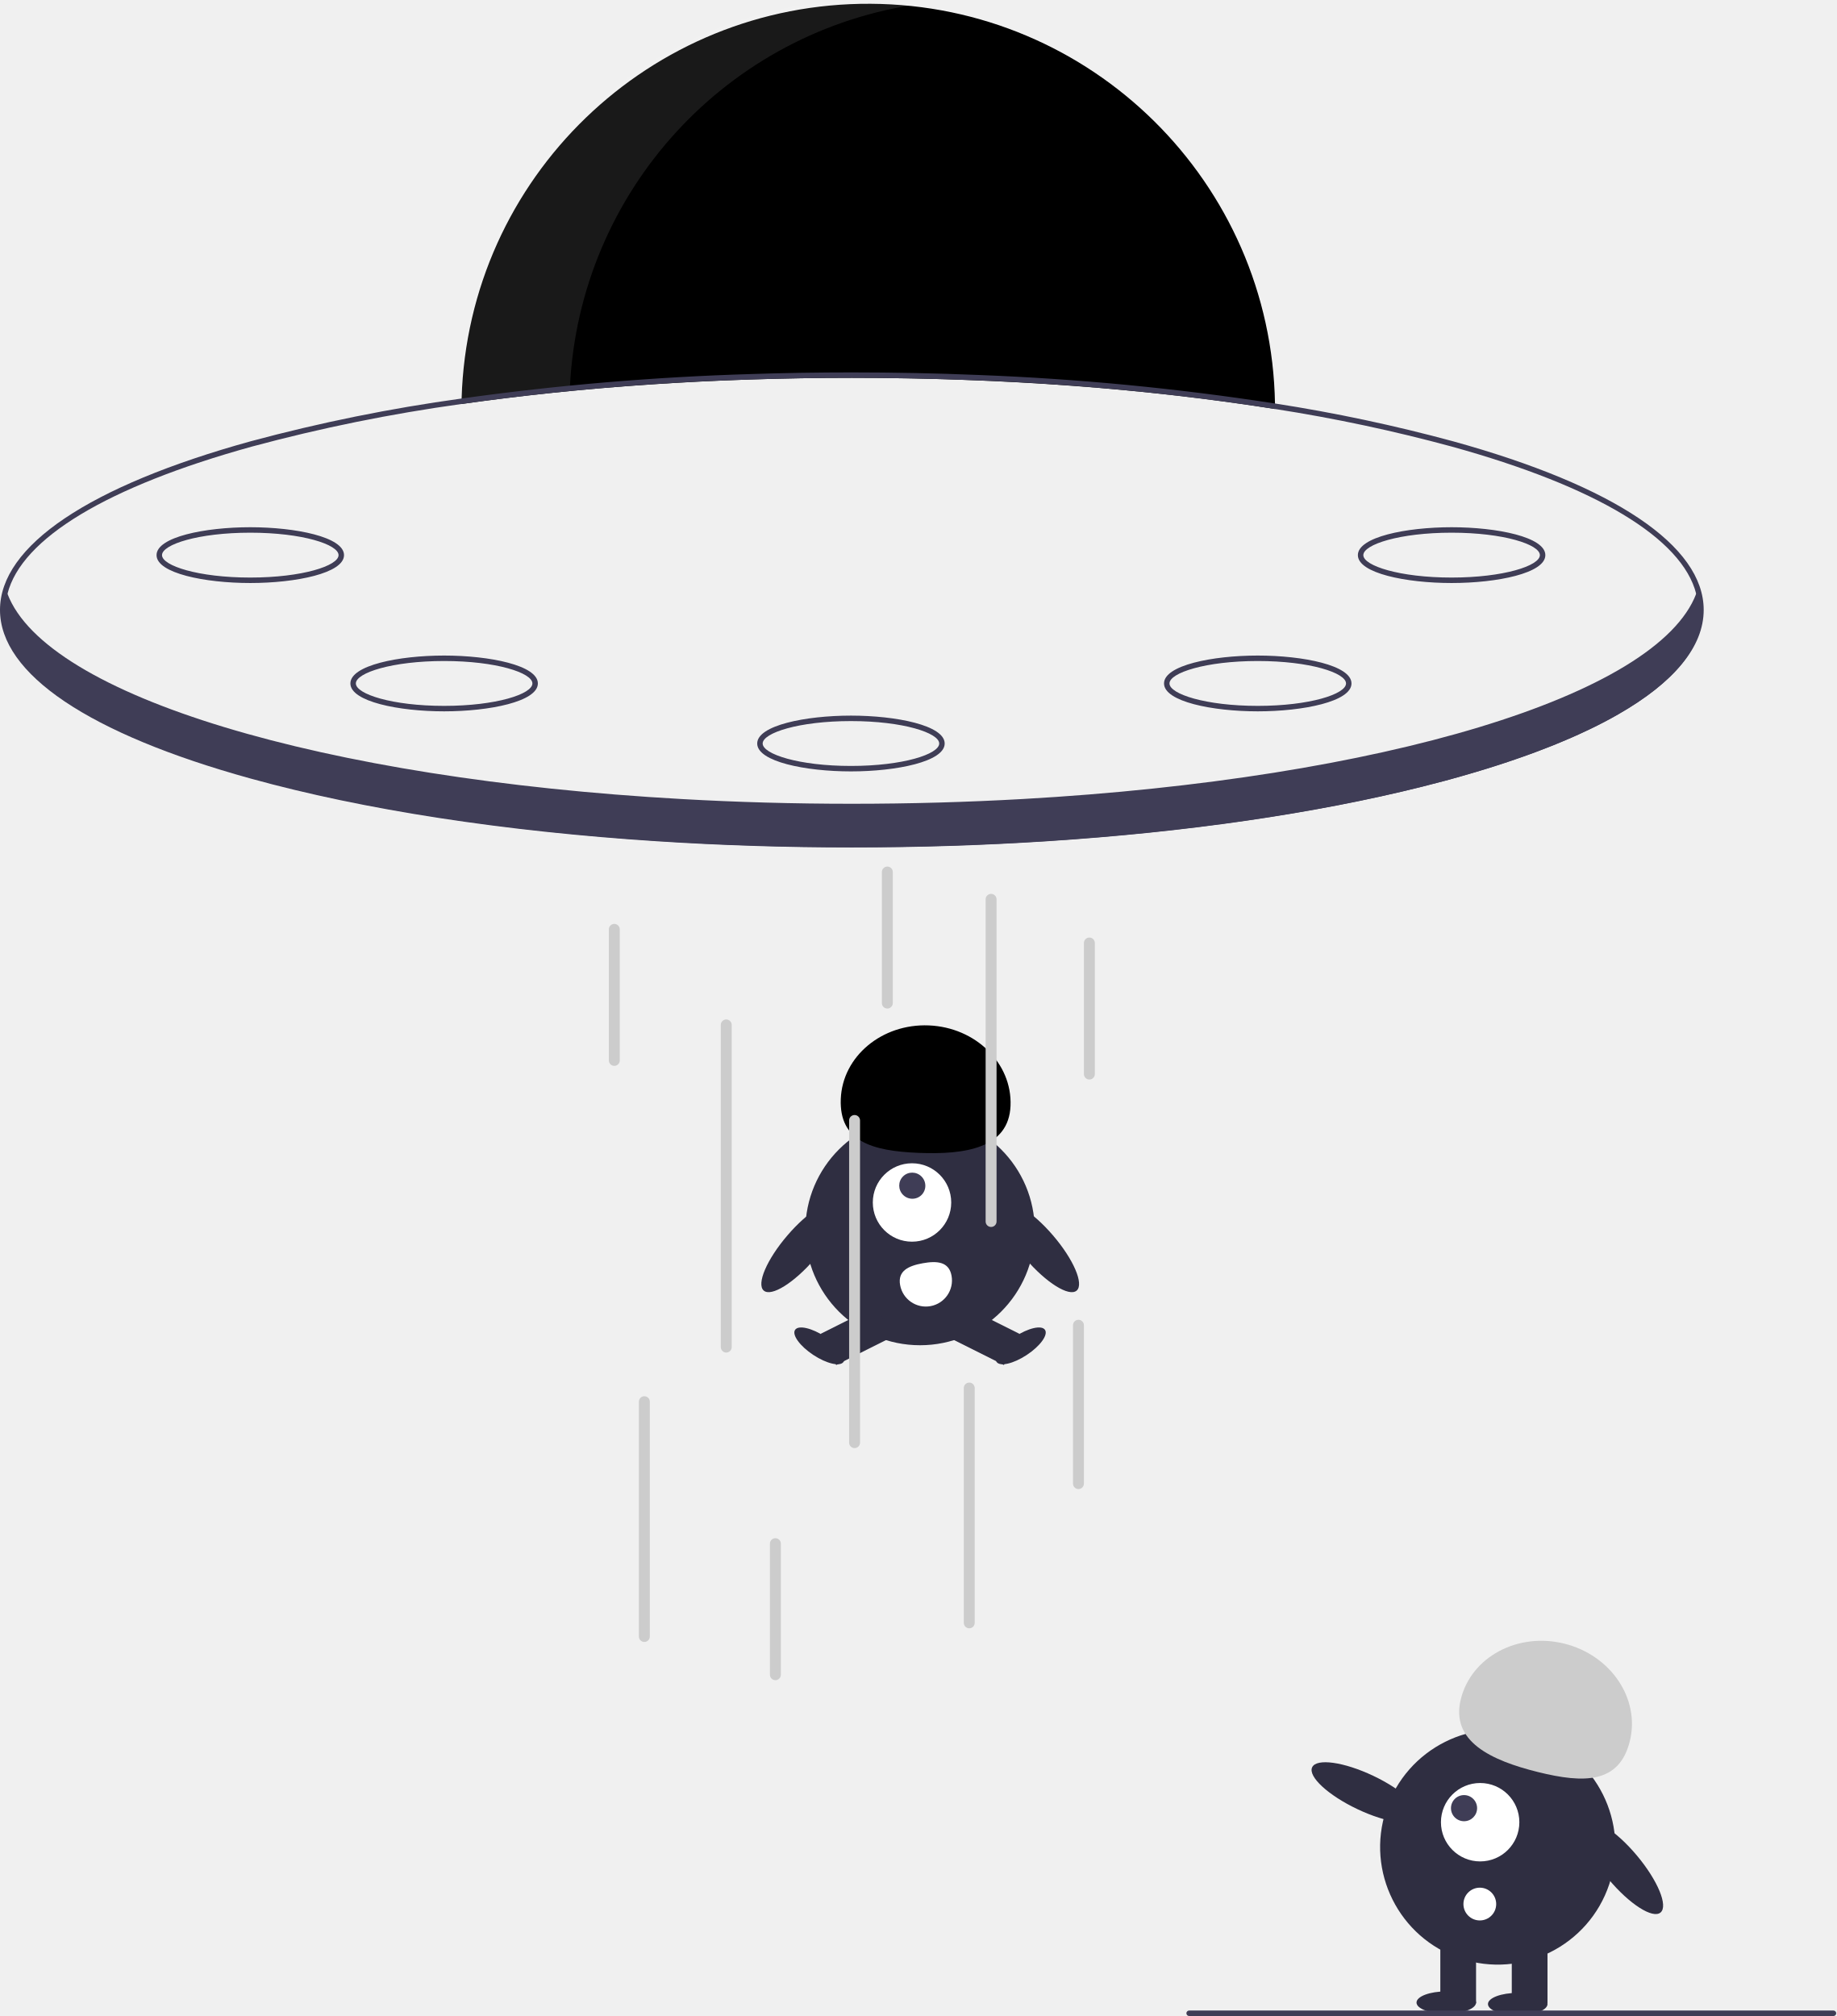
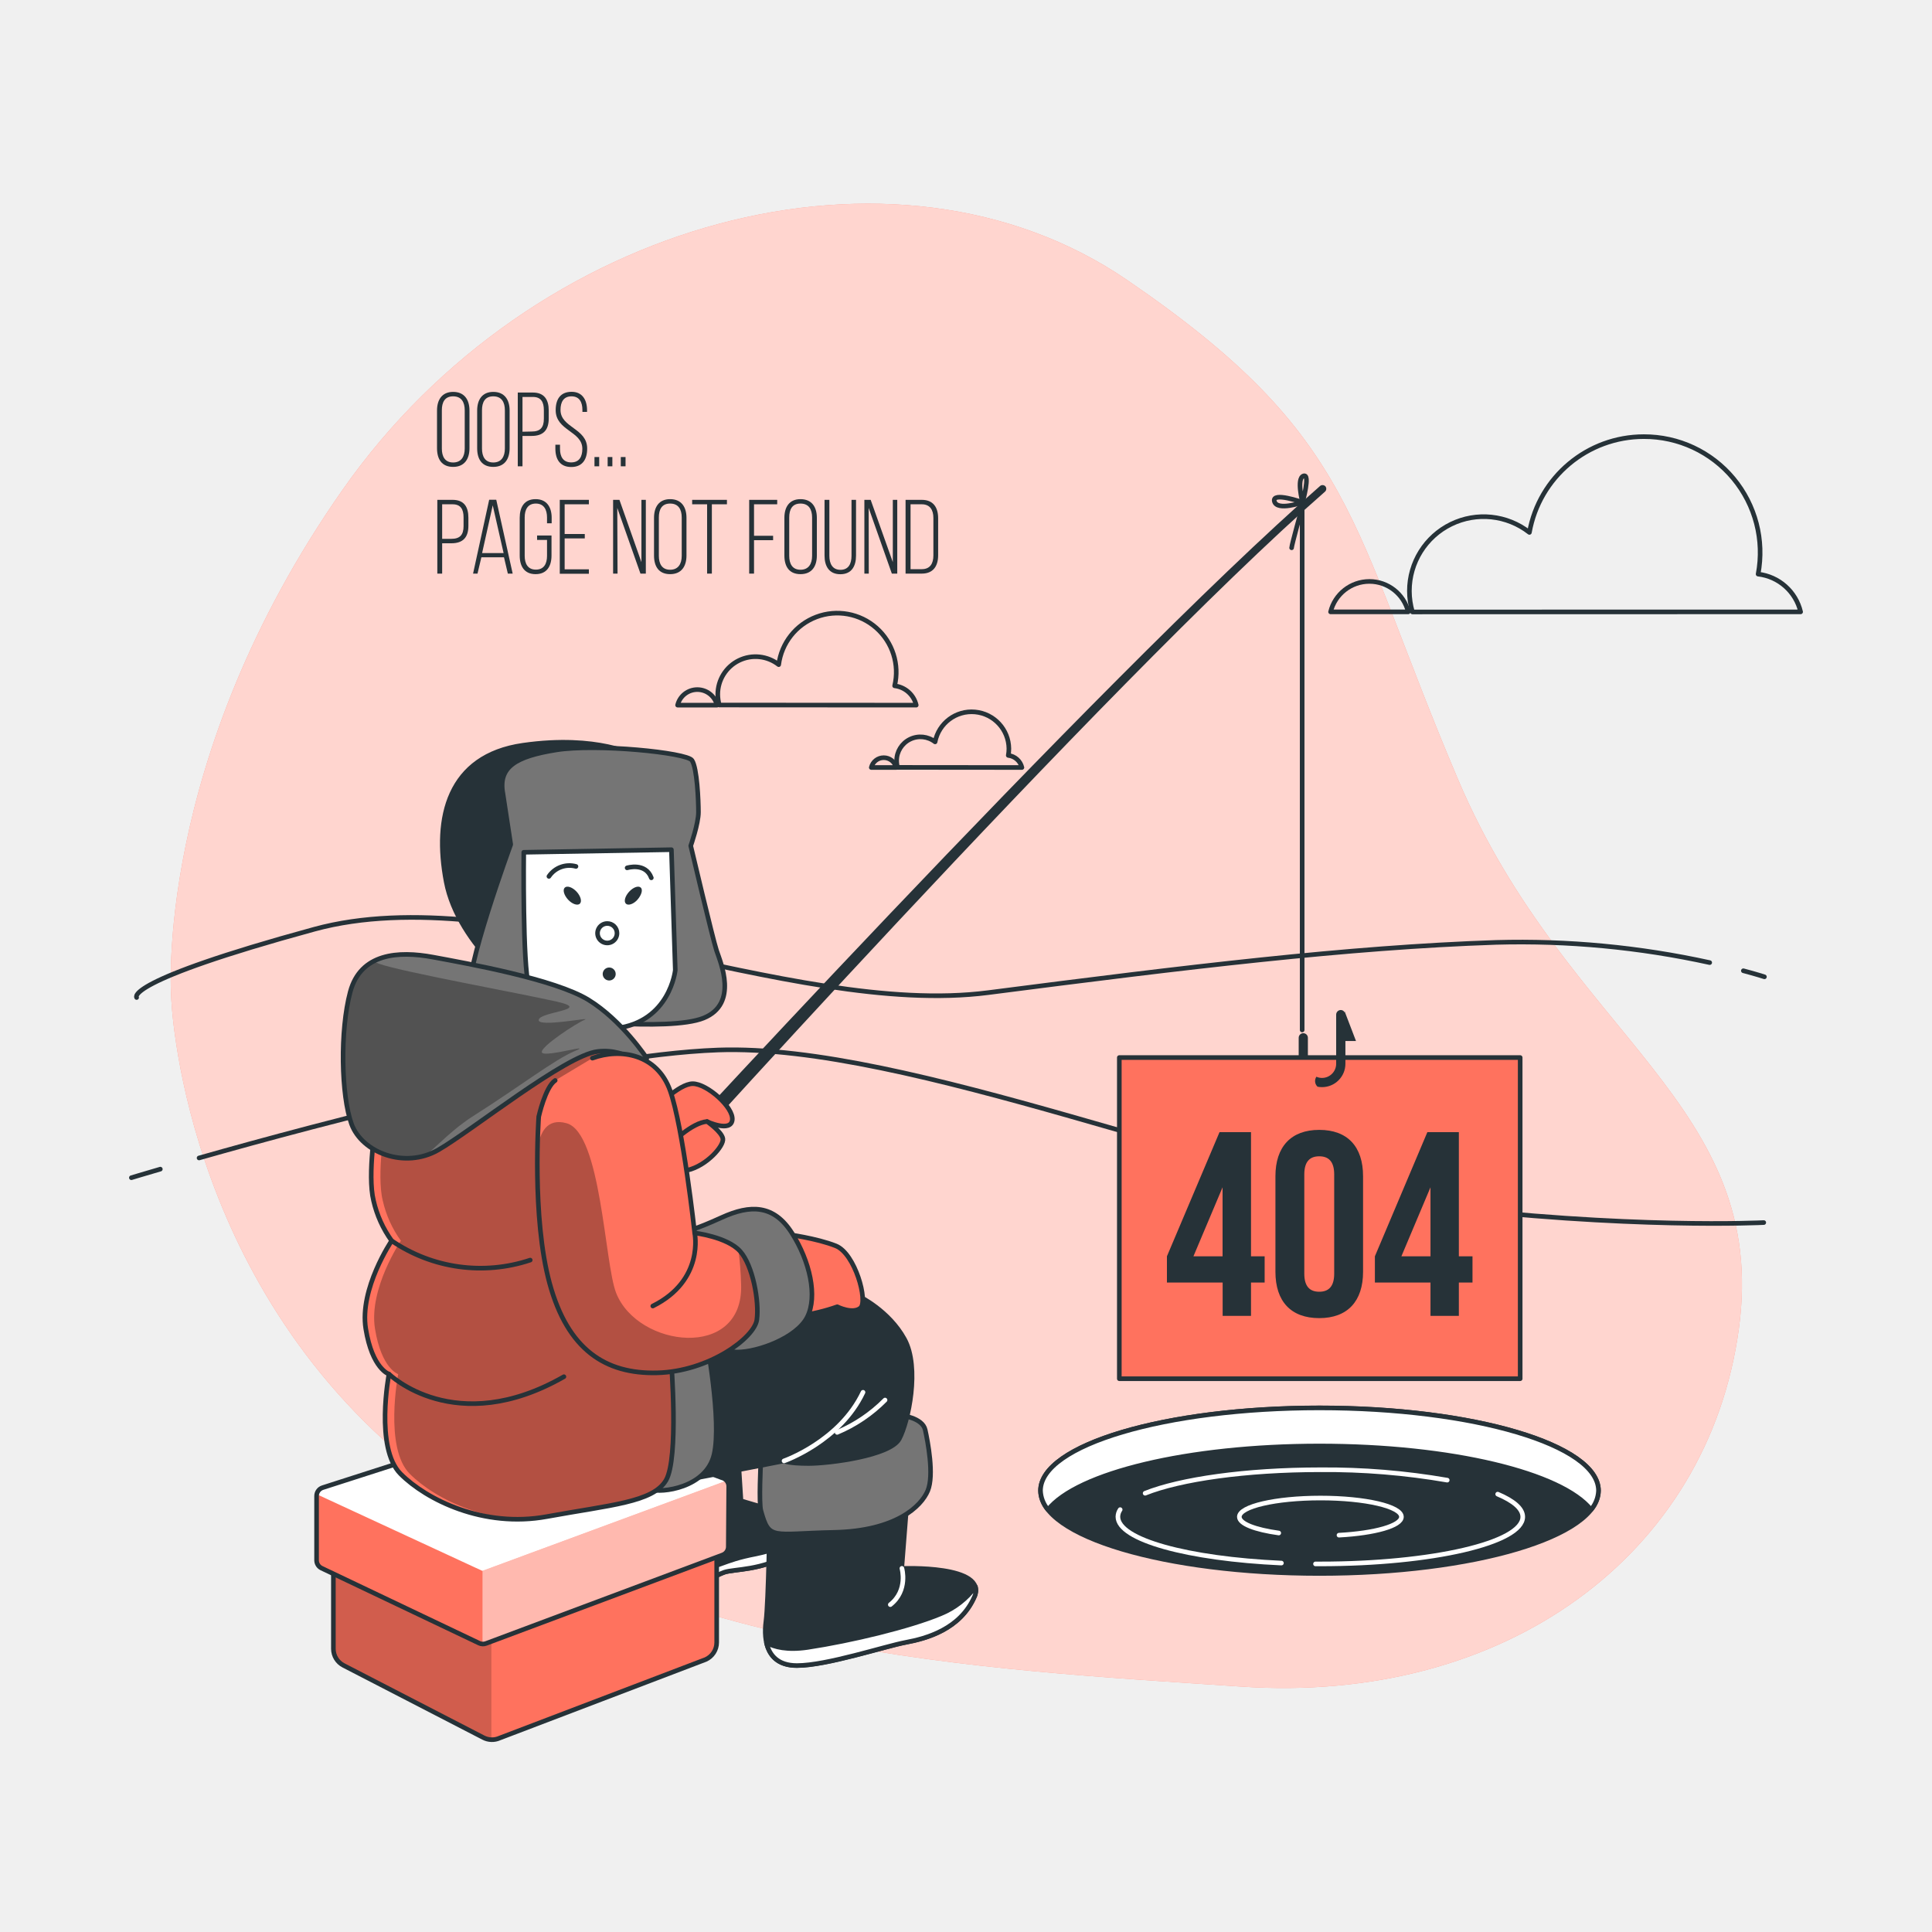
- <svg xmlns="http://www.w3.org/2000/svg" data-name="Layer 1" width="672.532" height="738.394" viewBox="0 0 672.532 738.394">
-   <path d="M730.734,230.607c-46.62-7.44-99.71-11.41-155-11.41-50.6,0-99.35,3.32-142.98,9.58.01-.67.02-1.34.05-2.01a148.999,148.999,0,0,1,297.91,1.82C730.724,229.267,730.734,229.937,730.734,230.607Z" transform="translate(-263.7342 -80.80301)" fill="#000000" />
-   <g opacity="0.1">
-     <path d="M601.285,82.144A149.047,149.047,0,0,0,432.353,225.373c-.03.67-.04,1.34-.05,2.01,12.962-1.86,26.385-3.454,40.165-4.784A149.022,149.022,0,0,1,601.285,82.144Z" transform="translate(-263.7342 -80.80301)" fill="#fff" />
+ <svg xmlns="http://www.w3.org/2000/svg" viewBox="0 0 500 500">
+   <defs>
+     <clipPath id="freepik--clip-path--inject-36">
+       <path d="M86.28,404.22v22.52A4.84,4.84,0,0,0,88.9,431l36.2,18.69a4.81,4.81,0,0,0,4.19.12l53.33-20.33a4.84,4.84,0,0,0,2.86-4.41V397.85l-61,18.43Z" style="fill:#FF725E;stroke:#263238;stroke-linecap:round;stroke-linejoin:round;stroke-width:1.193px" />
+     </clipPath>
+     <clipPath id="freepik--clip-path-2--inject-36">
+       <path d="M142,366.2,83.5,385a2.26,2.26,0,0,0-1.57,2.16v16.68a2.27,2.27,0,0,0,1.29,2L124,425.25a2.27,2.27,0,0,0,1.77.08L187,402.42a2.27,2.27,0,0,0,1.48-2.12l.11-15.65a2.29,2.29,0,0,0-1.79-2.22l-43.64-16.29A2.36,2.36,0,0,0,142,366.2Z" style="fill:#fff;stroke:#263238;stroke-linecap:round;stroke-linejoin:round;stroke-width:1.193px" />
+     </clipPath>
+     <clipPath id="freepik--clip-path-3--inject-36">
+       <path d="M97.34,290.27S95,304,96.67,310.72a28.62,28.62,0,0,0,4.69,10.39s-8.38,12.4-6.7,22.78,6,11.73,6,11.73-3.68,19.11,3,25.81,21.45,14.07,37.87,11.06,27.48-3.69,30.83-9.39,1.34-30.83,1.34-30.83-.67-27.81-1.34-44.91-3-30.83-11.06-37.53-43.57,3.69-54.29,10.72S97.34,290.27,97.34,290.27Z" style="fill:#FF725E;stroke:#263238;stroke-linecap:round;stroke-linejoin:round;stroke-width:1.193px" />
+     </clipPath>
+     <clipPath id="freepik--clip-path-4--inject-36">
+       <path d="M167.38,273.85s-6.36-9.72-15.08-15.08-31.16-9.38-40.21-11.06-18.77-1-21.45,9-2.35,26.81.33,34.18,13.74,11.73,22.46,6.71,32.84-24.47,41.22-25.47S166.71,277.54,167.38,273.85Z" style="fill:#757575;stroke:#263238;stroke-linecap:round;stroke-linejoin:round;stroke-width:1.193px" />
+     </clipPath>
+     <clipPath id="freepik--clip-path-5--inject-36">
+       <path d="M153.31,273.85c7.37-2.68,16.76-1,20.11,8.38s6.36,36.86,6.36,36.86,8.38,1,11.73,4.7,5,13.07,4.36,17.76-12.4,13.4-25.8,13.74-23.13-6-27.82-23.13S139.42,289,139.42,289s1.7-7.67,4.26-9.38" style="fill:#FF725E;stroke:#263238;stroke-linecap:round;stroke-linejoin:round;stroke-width:1.193px" />
+     </clipPath>
+   </defs>
+   <g id="freepik--background-simple--inject-36">
+     <path d="M44.31,258.15s2.35,73,63.27,121.6,145.32,52.12,213.65,56.74S442,402.43,450,344s-44.3-75.63-72.63-142.2-25.81-88.44-85.75-129.38S137.86,56.57,88.7,126.71,44.31,258.15,44.31,258.15Z" style="fill:#FF725E" />
+     <path d="M44.31,258.15s2.35,73,63.27,121.6,145.32,52.12,213.65,56.74S442,402.43,450,344s-44.3-75.63-72.63-142.2-25.81-88.44-85.75-129.38S137.86,56.57,88.7,126.71,44.31,258.15,44.31,258.15Z" style="fill:#fff;opacity:0.7" />
  </g>
-   <path d="M795.914,242.427a600.121,600.121,0,0,0-65.2-13.84,943.364,943.364,0,0,0-108.74-10.45c-15.17-.62-30.62-.94-46.24-.94-12.38,0-24.66.2-36.77.6a973.29,973.29,0,0,0-106.16,8.97,624.292,624.292,0,0,0-77.25,15.66c-59.21,16.37-91.82,38.31-91.82,61.77s32.61,45.4,91.82,61.77c41.64,11.52,92.98,19.37,148.92,22.97,23.09,1.5,46.96,2.26,71.26,2.26,24.38,0,48.33-.77,71.49-2.27,50.91-3.29,98.01-10.1,137.43-20,.21-.06.41-.11.62-.16,2.66-.66,5.28-1.35,7.87-2.04.93-.26,1.85-.51,2.77-.76a.978.978,0,0,1,.16-.05c.88-.24,1.75-.49,2.62-.73,1.74-.5,3.46-.99,5.15-1.5.08-.02.15-.04.22-.06,1.47-.44,2.91-.88,4.34-1.32,1.17-.37,2.33-.73,3.48-1.1q1.261-.405,2.49-.81c.6-.2,1.19-.39,1.77-.59.79-.26,1.58-.53,2.36-.8.33-.11.66-.22.98-.34.75-.25,1.48-.51,2.21-.77.79-.28,1.58-.57,2.36-.85.65-.23,1.3-.47,1.94-.71.54-.21,1.07-.41,1.61-.61,1.47-.55,2.91-1.12,4.33-1.68.71-.29,1.42-.57,2.12-.86.69-.28,1.39-.57,2.07-.86q1.679-.705,3.3-1.41c.52-.24,1.05-.47,1.56-.69.39-.18.77-.35,1.16-.53.28-.12.56-.25.83-.38,1.01-.46,2.01-.93,2.99-1.4q5.64-2.7,10.53-5.52c20.45-11.71,31.24-24.7,31.24-38.2C887.734,280.737,855.124,258.797,795.914,242.427Zm-.54,121.62c-41.69,11.53-93.17,19.38-149.26,22.95-22.81,1.45-46.39,2.2-70.38,2.2-23.91,0-47.41-.74-70.15-2.19-56.18-3.56-107.74-11.41-149.49-22.96-58.27-16.12-90.36-37.37-90.36-59.85a24.118,24.118,0,0,1,.74-5.89c5.1-20.28,36.47-39.26,89.62-53.96a623.806,623.806,0,0,1,76.66-15.57,976.027,976.027,0,0,1,106.8-9q17.881-.585,36.18-.58c15.41,0,30.65.31,45.63.91a941.367,941.367,0,0,1,109.37,10.5A598.858,598.858,0,0,1,795.374,244.347c53.14,14.7,84.5,33.67,89.61,53.94a23.822,23.822,0,0,1,.75,5.91C885.734,326.677,853.644,347.927,795.374,364.047Z" transform="translate(-263.7342 -80.80301)" fill="#3f3d56" />
-   <path d="M887.164,305.107c0,13.36-11.01,26-30.67,37.29-3.27,1.88-6.79,3.72-10.53,5.52-.98.47-1.98.94-2.99,1.4-.27.13-.55.26-.83.38-.39.18-.77.35-1.16.53-.51.22-1.04.45-1.56.69q-1.62.705-3.3,1.41c-.68.29-1.38.58-2.07.86-.7.29-1.41.57-2.12.86-1.42.56-2.86,1.13-4.33,1.68-.54.2-1.07.4-1.61.61-.64.24-1.29.48-1.94.71-.78.28-1.57.57-2.36.85-.73.26-1.46.52-2.21.77-.32.12-.65.23-.98.34-.78.27-1.57.54-2.36.8-.58.2-1.17.39-1.77.59q-1.23.405-2.49.81c-1.15.37-2.31.73-3.48,1.1-1.43.44-2.87.88-4.34,1.32-.07.02-.14.04-.22.06-1.69.51-3.41,1-5.15,1.5-.87.24-1.74.49-2.62.73a.978.978,0,0,0-.16.05c-.92.25-1.84.5-2.77.76-2.58.68-5.21,1.37-7.87,2.04-.21.05-.41.1-.62.16-38.35,9.58-85.4,16.56-137.47,19.93-22.81,1.47-46.59,2.25-71.02,2.25-24.65,0-48.63-.79-71.62-2.29-137.24-8.95-239.38-43.03-239.38-83.71a25.072,25.072,0,0,1,1.12-7.3c.06.17.12.33.19.5,14.27,37.48,115.54,67.77,246.94,75.16,20.13,1.14,40.98,1.73,62.32,1.73,21.43,0,42.36-.6,62.57-1.74,131.29-7.42,232.46-37.72,246.68-75.17q.36-.9.63-1.8A25.305,25.305,0,0,1,887.164,305.107Z" transform="translate(-263.7342 -80.80301)" fill="#3f3d56" />
-   <path d="M355.404,294.343c-16.643,0-34.331-3.581-34.331-10.217s17.688-10.217,34.331-10.217,34.331,3.581,34.331,10.217S372.046,294.343,355.404,294.343Zm0-18.434c-19.053,0-32.331,4.331-32.331,8.217s13.278,8.217,32.331,8.217,32.331-4.331,32.331-8.217S374.457,275.909,355.404,275.909Z" transform="translate(-263.7342 -80.80301)" fill="#3f3d56" />
-   <path d="M426.403,341.343c-16.643,0-34.331-3.581-34.331-10.217s17.688-10.217,34.331-10.217c16.643,0,34.331,3.581,34.331,10.217S443.046,341.343,426.403,341.343Zm0-18.434c-19.053,0-32.331,4.331-32.331,8.217s13.278,8.217,32.331,8.217,32.331-4.331,32.331-8.217S445.456,322.909,426.403,322.909Z" transform="translate(-263.7342 -80.80301)" fill="#3f3d56" />
-   <path d="M795.403,294.343c-16.643,0-34.331-3.581-34.331-10.217s17.688-10.217,34.331-10.217c16.643,0,34.331,3.581,34.331,10.217S812.046,294.343,795.403,294.343Zm0-18.434c-19.053,0-32.331,4.331-32.331,8.217s13.278,8.217,32.331,8.217,32.331-4.331,32.331-8.217S814.456,275.909,795.403,275.909Z" transform="translate(-263.7342 -80.80301)" fill="#3f3d56" />
-   <path d="M724.403,341.343c-16.643,0-34.331-3.581-34.331-10.217s17.688-10.217,34.331-10.217c16.643,0,34.331,3.581,34.331,10.217S741.046,341.343,724.403,341.343Zm0-18.434c-19.053,0-32.331,4.331-32.331,8.217s13.278,8.217,32.331,8.217,32.331-4.331,32.331-8.217S743.456,322.909,724.403,322.909Z" transform="translate(-263.7342 -80.80301)" fill="#3f3d56" />
-   <path d="M575.403,363.343c-16.643,0-34.331-3.581-34.331-10.217s17.688-10.217,34.331-10.217c16.643,0,34.331,3.581,34.331,10.217S592.046,363.343,575.403,363.343Zm0-18.434c-19.053,0-32.331,4.331-32.331,8.217s13.278,8.217,32.331,8.217,32.331-4.331,32.331-8.217S594.456,344.909,575.403,344.909Z" transform="translate(-263.7342 -80.80301)" fill="#3f3d56" />
-   <circle cx="336.978" cy="450.704" r="42.012" fill="#2f2e41" />
-   <rect x="565.937" y="563.554" width="22.868" height="12.763" transform="translate(-457.8202 238.0583) rotate(-26.60099)" fill="#2f2e41" />
-   <ellipse cx="563.82" cy="573.748" rx="3.989" ry="10.636" transform="translate(-489.2755 647.8291) rotate(-56.60122)" fill="#2f2e41" />
-   <rect x="617.672" y="558.502" width="12.763" height="22.868" transform="translate(-428.7216 791.9256) rotate(-63.39901)" fill="#2f2e41" />
-   <ellipse cx="637.604" cy="573.748" rx="10.636" ry="3.989" transform="translate(-474.2674 364.9233) rotate(-33.39878)" fill="#2f2e41" />
-   <circle cx="334.037" cy="440.428" r="14.359" fill="#fff" />
-   <ellipse cx="597.87" cy="515.084" rx="4.766" ry="4.8" transform="translate(-452.8417 492.8192) rotate(-45)" fill="#3f3d56" />
-   <path d="M633.854,485.802c.632-15.554-12.773-28.728-29.941-29.425s-31.597,11.346-32.229,26.9,11.302,19.087,28.47,19.785S633.222,501.356,633.854,485.802Z" transform="translate(-263.7342 -80.80301)" fill="#000000" />
-   <ellipse cx="644.388" cy="537.568" rx="6.594" ry="21.006" transform="translate(-458.4377 468.6175) rotate(-40.64516)" fill="#2f2e41" />
-   <ellipse cx="557.154" cy="537.568" rx="21.006" ry="6.594" transform="translate(-477.3791 529.3527) rotate(-49.35484)" fill="#2f2e41" />
-   <path d="M612.251,548.064a9.572,9.572,0,0,1-18.835,3.429l-.003-.018c-.942-5.202,3.08-7.043,8.283-7.985S611.309,542.862,612.251,548.064Z" transform="translate(-263.7342 -80.80301)" fill="#fff" />
-   <path d="M529.734,576.197a2,2,0,0,1-2-2v-118a2,2,0,0,1,4,0v118A2,2,0,0,1,529.734,576.197Z" transform="translate(-263.7342 -80.80301)" fill="#ccc" />
-   <path d="M499.734,682.197a2,2,0,0,1-2-2v-86a2,2,0,1,1,4,0v86A2,2,0,0,1,499.734,682.197Z" transform="translate(-263.7342 -80.80301)" fill="#ccc" />
-   <path d="M576.734,611.197a2,2,0,0,1-2-2v-118a2,2,0,1,1,4,0v118A2,2,0,0,1,576.734,611.197Z" transform="translate(-263.7342 -80.80301)" fill="#ccc" />
-   <path d="M547.734,696.197a2,2,0,0,1-2-2v-48a2,2,0,1,1,4,0v48A2,2,0,0,1,547.734,696.197Z" transform="translate(-263.7342 -80.80301)" fill="#ccc" />
-   <path d="M588.734,450.197a2,2,0,0,1-2-2v-48a2,2,0,0,1,4,0v48A2,2,0,0,1,588.734,450.197Z" transform="translate(-263.7342 -80.80301)" fill="#ccc" />
-   <path d="M488.734,471.197a2,2,0,0,1-2-2v-48a2,2,0,0,1,4,0v48A2,2,0,0,1,488.734,471.197Z" transform="translate(-263.7342 -80.80301)" fill="#ccc" />
-   <path d="M662.734,476.197a2,2,0,0,1-2-2v-48a2,2,0,1,1,4,0v48A2,2,0,0,1,662.734,476.197Z" transform="translate(-263.7342 -80.80301)" fill="#ccc" />
-   <path d="M658.734,626.197a2,2,0,0,1-2-2v-58a2,2,0,1,1,4,0v58A2,2,0,0,1,658.734,626.197Z" transform="translate(-263.7342 -80.80301)" fill="#ccc" />
-   <path d="M618.734,677.197a2,2,0,0,1-2-2v-86a2,2,0,1,1,4,0v86A2,2,0,0,1,618.734,677.197Z" transform="translate(-263.7342 -80.80301)" fill="#ccc" />
-   <path d="M626.734,530.197a2,2,0,0,1-2-2v-118a2,2,0,1,1,4,0v118A2,2,0,0,1,626.734,530.197Z" transform="translate(-263.7342 -80.80301)" fill="#ccc" />
-   <ellipse cx="858.104" cy="764.783" rx="6.76" ry="21.534" transform="translate(-554.5318 648.4649) rotate(-39.93837)" fill="#2f2e41" />
-   <circle cx="812.297" cy="757.305" r="43.067" transform="translate(-426.7515 1207.633) rotate(-71.56505)" fill="#2f2e41" />
-   <rect x="553.707" y="710.302" width="13.084" height="23.442" fill="#2f2e41" />
-   <rect x="527.54" y="710.302" width="13.084" height="23.442" fill="#2f2e41" />
-   <ellipse cx="555.888" cy="734.016" rx="10.903" ry="4.089" fill="#2f2e41" />
-   <ellipse cx="529.72" cy="733.471" rx="10.903" ry="4.089" fill="#2f2e41" />
-   <path d="M798.774,703.169c3.846-15.487,20.821-24.601,37.915-20.356s27.834,20.24,23.989,35.727-16.604,15.537-33.698,11.292S794.928,718.656,798.774,703.169Z" transform="translate(-263.7342 -80.80301)" fill="#ccc" />
-   <ellipse cx="763.788" cy="737.322" rx="6.76" ry="21.534" transform="translate(-493.4425 1030.659) rotate(-64.62574)" fill="#2f2e41" />
-   <circle cx="542.124" cy="667.415" r="14.359" fill="#fff" />
-   <circle cx="536.222" cy="662.268" r="4.786" fill="#3f3d56" />
-   <circle cx="542" cy="697.394" r="6" fill="#fff" />
-   <path d="M935.266,819.197h-236a1,1,0,0,1,0-2h236a1,1,0,0,1,0,2Z" transform="translate(-263.7342 -80.80301)" fill="#3f3d56" />
+   <g id="freepik--Hole--inject-36">
+     <ellipse cx="341.49" cy="385.79" rx="72.2" ry="21.42" style="fill:#263238;stroke:#263238;stroke-linecap:round;stroke-linejoin:round;stroke-width:1.193px" />
+     <path d="M341.49,374.22c34.15,0,62.75,7,70.26,16.49a8,8,0,0,0,1.94-4.92c0-11.84-32.33-21.43-72.2-21.43s-72.21,9.59-72.21,21.43a8,8,0,0,0,1.94,4.92C278.73,381.26,307.33,374.22,341.49,374.22Z" style="fill:#fff;stroke:#263238;stroke-linecap:round;stroke-linejoin:round;stroke-width:1.193px" />
+     <path d="M331.63,404.52c-24.12-1.09-42.32-6-42.32-12a3.33,3.33,0,0,1,.59-1.83" style="fill:none;stroke:#fff;stroke-linecap:round;stroke-linejoin:round;stroke-width:1.193px" />
+     <path d="M387.6,386.68c4.13,1.75,6.49,3.75,6.49,5.88,0,6.73-23.46,12.18-52.39,12.18h-1.25" style="fill:none;stroke:#fff;stroke-linecap:round;stroke-linejoin:round;stroke-width:1.193px" />
+     <path d="M296.36,386.45c9.07-3.63,26-6.08,45.34-6.08a184.43,184.43,0,0,1,32.84,2.69" style="fill:none;stroke:#fff;stroke-linecap:round;stroke-linejoin:round;stroke-width:1.193px" />
+     <path d="M330.94,396.74c-6.11-.85-10.2-2.4-10.2-4.18,0-2.69,9.39-4.87,21-4.87s20.95,2.18,20.95,4.87c0,2.31-6.9,4.24-16.16,4.74" style="fill:none;stroke:#fff;stroke-linecap:round;stroke-linejoin:round;stroke-width:1.193px" />
+   </g>
+   <g id="freepik--Landscape--inject-36">
+     <path d="M51.52,299.68c31.49-8.95,97.75-26.61,134.32-27.94C235,270,318,305.68,369.82,311.93s86.64,4.47,86.64,4.47" style="fill:none;stroke:#263238;stroke-linecap:round;stroke-linejoin:round;stroke-width:1.193px" />
+     <path d="M34,304.79s2.72-.83,7.49-2.22" style="fill:none;stroke:#263238;stroke-linecap:round;stroke-linejoin:round;stroke-width:1.193px" />
+     <path d="M442.47,249.12a228.34,228.34,0,0,0-55.3-5.23c-38.42,1.29-80,6.37-131.41,13s-124.62-30-174.4-16.41-46,17.68-46,17.68" style="fill:none;stroke:#263238;stroke-linecap:round;stroke-linejoin:round;stroke-width:1.193px" />
+     <path d="M456.63,252.8s-1.94-.64-5.45-1.57" style="fill:none;stroke:#263238;stroke-linecap:round;stroke-linejoin:round;stroke-width:1.193px" />
+   </g>
+   <g id="freepik--Clouds--inject-36">
+     <path d="M364.45,158.35a10.35,10.35,0,0,0-20.1,0Z" style="fill:none;stroke:#263238;stroke-linecap:round;stroke-linejoin:round;stroke-width:1.193px" />
+     <path d="M466,158.35a12.81,12.81,0,0,0-11-9.77A30,30,0,0,0,425.42,113a30.08,30.08,0,0,0-29.61,24.79,19.22,19.22,0,0,0-31.06,15.16,19.41,19.41,0,0,0,.79,5.42Z" style="fill:none;stroke:#263238;stroke-linecap:round;stroke-linejoin:round;stroke-width:1.193px" />
+     <path d="M185.57,182.49a5.25,5.25,0,0,0-10.21,0Z" style="fill:none;stroke:#263238;stroke-linecap:round;stroke-linejoin:round;stroke-width:1.193px" />
+     <path d="M237.12,182.49a6.52,6.52,0,0,0-5.59-5,15.27,15.27,0,1,0-30-5.48,9.76,9.76,0,0,0-15.77,7.69,10.06,10.06,0,0,0,.4,2.76Z" style="fill:none;stroke:#263238;stroke-linecap:round;stroke-linejoin:round;stroke-width:1.193px" />
+     <path d="M231.93,198.63a3.31,3.31,0,0,0-6.44,0Z" style="fill:none;stroke:#263238;stroke-linecap:round;stroke-linejoin:round;stroke-width:1.193px" />
+     <path d="M264.47,198.63a4.1,4.1,0,0,0-3.53-3.13,9.48,9.48,0,0,0,.16-1.77A9.64,9.64,0,0,0,242,192a6.16,6.16,0,0,0-9.95,4.86,6.25,6.25,0,0,0,.25,1.74Z" style="fill:none;stroke:#263238;stroke-linecap:round;stroke-linejoin:round;stroke-width:1.193px" />
+   </g>
+   <g id="freepik--Character--inject-36">
+     <path d="M162.65,313.83a1.89,1.89,0,0,1-1-.27,2,2,0,0,1-.7-2.67c.49-.86,124.13-135.69,180.7-185.13a1,1,0,0,1,1.36.1,1,1,0,0,1-.1,1.38C286.62,176.47,164.81,312,164.32,312.85A1.92,1.92,0,0,1,162.65,313.83Z" style="fill:#263238" />
+     <path d="M169.48,287s6.13-6.54,9.81-6.54,10.63,6.13,10.22,9.4-6.54.41-6.54.41-5.73,7.77-11.45,6.54S169.48,287,169.48,287Z" style="fill:#FF725E;stroke:#263238;stroke-linecap:round;stroke-linejoin:round;stroke-width:1.193px" />
+     <path d="M183,290.25s3.75,2.6,4.08,4.43-4.16,7-9.15,8.16-7.66-1.67-6.16-4.33S179.22,290.49,183,290.25Z" style="fill:#FF725E;stroke:#263238;stroke-linecap:round;stroke-linejoin:round;stroke-width:1.193px" />
+     <path d="M337,266.56V131.27s-2.73,9.79-2.73,10.5" style="fill:none;stroke:#263238;stroke-linecap:round;stroke-linejoin:round;stroke-width:1.193px" />
+     <rect x="289.68" y="273.69" width="103.74" height="83.12" style="fill:#FF725E;stroke:#263238;stroke-linecap:round;stroke-linejoin:round;stroke-width:1.193px" />
+     <path d="M338.48,273.34v-4.76a1.19,1.19,0,0,0-2.38,0v4.76Z" style="fill:#263238" />
+     <path d="M348,261.76l0,.24a1.15,1.15,0,0,0-1-.61,1.2,1.2,0,0,0-1.2,1.2V275.3a3.67,3.67,0,0,1-3.66,3.67,3.57,3.57,0,0,1-1.46-.31,2,2,0,0,0,.3,2.58,6.34,6.34,0,0,0,1.16.11,6.05,6.05,0,0,0,6.05-6.05v-5.89h2.74Z" style="fill:#263238" />
+     <path d="M337.1,130s2.12-7.53.24-6.83S337.1,130,337.1,130Z" style="fill:none;stroke:#263238;stroke-linecap:round;stroke-linejoin:round;stroke-width:1.193px" />
+     <path d="M337.1,130s-8-2.83-7.29-.24S337.1,130,337.1,130Z" style="fill:none;stroke:#263238;stroke-linecap:round;stroke-linejoin:round;stroke-width:1.193px" />
+     <path d="M164.59,195.63s-9.87-5.53-29.23-2.76-23.05,18.73-19.89,35.32,21.47,30.64,24.24,29.46-.79-38.32,5.53-45.43,26.86-5.92,28-11.45S164.59,195.63,164.59,195.63Z" style="fill:#263238;stroke:#263238;stroke-linecap:round;stroke-linejoin:round;stroke-width:1.193px" />
+     <path d="M130.18,205.48l2,13.07s-12.4,33.85-10.39,38.55,20.77,6.36,20.77,6.36,30.5,3.69,39.55,0,4.36-14.41,3.35-17.42-6.7-27.15-6.7-27.15,2-5.7,2-8.71-.34-11.4-1.68-13.41-24.8-4.36-35.19-2.68S128.84,198.45,130.18,205.48Z" style="fill:#757575;stroke:#263238;stroke-linecap:round;stroke-linejoin:round;stroke-width:1.193px" />
+     <path d="M135.55,220.57s-.34,29.15,1.34,34.85,8.38,12.4,22.45,10.72,15.42-15.08,15.42-15.08l-1-31.16Z" style="fill:#fff;stroke:#263238;stroke-linecap:round;stroke-linejoin:round;stroke-width:1.193px" />
+     <path d="M159.68,241.51a2.52,2.52,0,1,1-2.52-2.51A2.51,2.51,0,0,1,159.68,241.51Z" style="fill:none;stroke:#263238;stroke-miterlimit:10;stroke-width:1.193px" />
+     <path d="M159.34,252.07a1.68,1.68,0,1,1-1.67-1.68A1.67,1.67,0,0,1,159.34,252.07Z" style="fill:#263238" />
+     <path d="M149.22,230.76c1.07,1.16,1.44,2.55.84,3.12s-2,.09-3.05-1.06-1.45-2.54-.84-3.11S148.15,229.61,149.22,230.76Z" style="fill:#263238" />
+     <path d="M162.83,230.76c-1.07,1.16-1.45,2.55-.84,3.12s2,.09,3-1.06,1.45-2.54.84-3.11S163.9,229.61,162.83,230.76Z" style="fill:#263238" />
+     <path d="M142.06,226.81a6.4,6.4,0,0,1,7-2.58" style="fill:none;stroke:#263238;stroke-linecap:round;stroke-linejoin:round;stroke-width:1.193px" />
+     <path d="M162.3,224.6s4.78-1.47,6.26,2.58" style="fill:none;stroke:#263238;stroke-linecap:round;stroke-linejoin:round;stroke-width:1.193px" />
+     <path d="M178.44,411.62s5.27-3.16,8.19-4.4a8,8,0,0,1,.84-.33c2.58-.86,9.89-.43,16.76-4.73s3.44-9.46-1.72-10.75-10.74-3-10.74-3l-1.29-20.21s-15.48,4.3-20.64,6.45-2.15,32.67-1.72,35.25S168.55,414.2,178.44,411.62Z" style="fill:#263238;stroke:#263238;stroke-linecap:round;stroke-linejoin:round;stroke-width:1.193px" />
+     <path d="M195.64,402.16c-9,1.72-9,3.44-18.92,5.16a38.38,38.38,0,0,1-8.83.72c.1.92.18,1.57.23,1.86.43,2.58.43,4.3,10.32,1.72,0,0,5.27-3.16,8.19-4.4a8,8,0,0,1,.84-.33c2.58-.86,9.89-.43,16.76-4.73,2.21-1.37,3.34-2.84,3.71-4.24A51.56,51.56,0,0,1,195.64,402.16Z" style="fill:#fff;stroke:#263238;stroke-linecap:round;stroke-linejoin:round;stroke-width:1.193px" />
+     <path d="M199.22,391.15s-.33,23.46-1,28.48.33,11.4,8,11.4,22.79-5,28.15-6,14.08-3.36,17.76-11.73-18.76-7.38-18.76-7.38l1.34-17.09S211.62,393.49,199.22,391.15Z" style="fill:#263238;stroke:#263238;stroke-linecap:round;stroke-linejoin:round;stroke-width:1.193px" />
+     <path d="M252.17,413.27a3.74,3.74,0,0,0,.28-2.63,21,21,0,0,1-9,7c-8,3.35-23.13,7-34.52,8.72-5.21.76-8.51-.09-10.58-1.23.74,3.25,2.91,5.92,7.9,5.92,7.71,0,22.79-5,28.15-6S248.49,421.64,252.17,413.27Z" style="fill:#fff;stroke:#263238;stroke-linecap:round;stroke-linejoin:round;stroke-width:1.193px" />
+     <path d="M233.41,405.89s1.67,5.7-3,9.39" style="fill:none;stroke:#fff;stroke-linecap:round;stroke-linejoin:round;stroke-width:1.193px" />
+     <path d="M196.88,378.75s-.52,10.19.05,12.23c2.14,7.74,2.82,5.93,18.91,5.59s22.59-6.76,24.27-10.78,0-12.74-.67-15.76-6-4-8.05-3.68S197.88,375.4,196.88,378.75Z" style="fill:#757575;stroke:#263238;stroke-linecap:round;stroke-linejoin:round;stroke-width:1.193px" />
+     <path d="M86.28,404.22v22.52A4.84,4.84,0,0,0,88.9,431l36.2,18.69a4.81,4.81,0,0,0,4.19.12l53.33-20.33a4.84,4.84,0,0,0,2.86-4.41V397.85l-61,18.43Z" style="fill:#FF725E" />
+     <g style="clip-path:url(#freepik--clip-path--inject-36)">
+       <path d="M127.17,415.47l-2.68.81L86.28,404.22v22.52A4.84,4.84,0,0,0,88.9,431l36.2,18.69a4.76,4.76,0,0,0,2.07.54Z" style="opacity:0.18" />
+     </g>
+     <path d="M86.28,404.22v22.52A4.84,4.84,0,0,0,88.9,431l36.2,18.69a4.81,4.81,0,0,0,4.19.12l53.33-20.33a4.84,4.84,0,0,0,2.86-4.41V397.85l-61,18.43Z" style="fill:none;stroke:#263238;stroke-linecap:round;stroke-linejoin:round;stroke-width:1.193px" />
+     <path d="M142,366.2,83.5,385a2.26,2.26,0,0,0-1.57,2.16v16.68a2.27,2.27,0,0,0,1.29,2L124,425.25a2.27,2.27,0,0,0,1.77.08L187,402.42a2.27,2.27,0,0,0,1.48-2.12l.11-15.65a2.29,2.29,0,0,0-1.79-2.22l-43.64-16.29A2.36,2.36,0,0,0,142,366.2Z" style="fill:#fff" />
+     <g style="clip-path:url(#freepik--clip-path-2--inject-36)">
+       <path d="M123.93,425.24h0a2.27,2.27,0,0,0,1.77.08L187,402.42a2.27,2.27,0,0,0,1.48-2.12l.11-15.65a2.2,2.2,0,0,0-.54-1.45l-63.25,23.36Z" style="fill:#FF725E" />
+       <path d="M123.93,425.24h0a2.27,2.27,0,0,0,1.77.08L187,402.42a2.27,2.27,0,0,0,1.48-2.12l.11-15.65a2.2,2.2,0,0,0-.54-1.45l-63.25,23.36Z" style="fill:#fff;opacity:0.5" />
+       <path d="M81.93,387.11v16.68a2.27,2.27,0,0,0,1.29,2L124,425.25a2.24,2.24,0,0,0,.87.22V406.56L82,386.72A1.67,1.67,0,0,0,81.93,387.11Z" style="fill:#FF725E" />
+     </g>
+     <path d="M142,366.2,83.5,385a2.26,2.26,0,0,0-1.57,2.16v16.68a2.27,2.27,0,0,0,1.29,2L124,425.25a2.27,2.27,0,0,0,1.77.08L187,402.42a2.27,2.27,0,0,0,1.48-2.12l.11-15.65a2.29,2.29,0,0,0-1.79-2.22l-43.64-16.29A2.36,2.36,0,0,0,142,366.2Z" style="fill:none;stroke:#263238;stroke-linecap:round;stroke-linejoin:round;stroke-width:1.193px" />
+     <path d="M222.35,335.52s7.7,3.68,11.73,11.06,1,21.44-1.35,25.8-18.09,6.37-23.45,6.37-6.37-.67-6.37-.67-17.09,3.35-27.82,5.36-8-23.12-4.69-34.52,22.12-17.09,29.83-17.09S222.35,335.52,222.35,335.52Z" style="fill:#263238;stroke:#263238;stroke-linecap:round;stroke-linejoin:round;stroke-width:1.193px" />
+     <path d="M202.91,378.08s14.41-5,20.44-17.76" style="fill:none;stroke:#fff;stroke-linecap:round;stroke-linejoin:round;stroke-width:1.193px" />
+     <path d="M216.65,370.7a38.27,38.27,0,0,0,12.4-8.37" style="fill:none;stroke:#fff;stroke-linecap:round;stroke-linejoin:round;stroke-width:1.193px" />
+     <path d="M182.8,346.58s4,21.11,2,29.82-13.74,10.06-16.42,9.05-1.34-21.78-1.34-32.17S177.44,343.56,182.8,346.58Z" style="fill:#757575;stroke:#263238;stroke-linecap:round;stroke-linejoin:round;stroke-width:1.193px" />
+     <path d="M97.34,290.27S95,304,96.67,310.72a28.62,28.62,0,0,0,4.69,10.39s-8.38,12.4-6.7,22.78,6,11.73,6,11.73-3.68,19.11,3,25.81,21.45,14.07,37.87,11.06,27.48-3.69,30.83-9.39,1.34-30.83,1.34-30.83-.67-27.81-1.34-44.91-3-30.83-11.06-37.53-43.57,3.69-54.29,10.72S97.34,290.27,97.34,290.27Z" style="fill:#FF725E" />
+     <g style="clip-path:url(#freepik--clip-path-3--inject-36)">
+       <path d="M99.73,290.27s-2.35,13.74-.67,20.45a28.43,28.43,0,0,0,4.69,10.39s-8.38,12.4-6.7,22.78,6,11.73,6,11.73-3.69,19.11,3,25.81S127.54,395.5,144,392.49s27.49-3.69,30.84-9.39,1.34-30.83,1.34-30.83-.67-27.81-1.34-44.91-3-30.83-11.06-37.53-43.57,3.69-54.29,10.72S99.73,290.27,99.73,290.27Z" style="opacity:0.3" />
+     </g>
+     <path d="M97.34,290.27S95,304,96.67,310.72a28.62,28.62,0,0,0,4.69,10.39s-8.38,12.4-6.7,22.78,6,11.73,6,11.73-3.68,19.11,3,25.81,21.45,14.07,37.87,11.06,27.48-3.69,30.83-9.39,1.34-30.83,1.34-30.83-.67-27.81-1.34-44.91-3-30.83-11.06-37.53-43.57,3.69-54.29,10.72S97.34,290.27,97.34,290.27Z" style="fill:none;stroke:#263238;stroke-linecap:round;stroke-linejoin:round;stroke-width:1.193px" />
+     <path d="M101.36,321.11a40.77,40.77,0,0,0,35.86,5" style="fill:none;stroke:#263238;stroke-linecap:round;stroke-linejoin:round;stroke-width:1.193px" />
+     <path d="M100.69,355.62s17.09,16.76,45.25.67" style="fill:none;stroke:#263238;stroke-linecap:round;stroke-linejoin:round;stroke-width:1.193px" />
+     <path d="M167.38,273.85s-6.36-9.72-15.08-15.08-31.16-9.38-40.21-11.06-18.77-1-21.45,9-2.35,26.81.33,34.18,13.74,11.73,22.46,6.71,32.84-24.47,41.22-25.47S166.71,277.54,167.38,273.85Z" style="fill:#757575" />
+     <g style="clip-path:url(#freepik--clip-path-4--inject-36)">
+       <path d="M148.79,272c5.11-2.13-7.67,1.7-8.52.42s8.94-7.66,11.07-8.51-12.35,2.13-11.92,0,14.05-2.56,4.68-4.69-40-7.67-46-9.8a4.94,4.94,0,0,1-1.29-.64,11.92,11.92,0,0,0-6.17,8c-2.68,10.05-2.35,26.81.33,34.18,2.34,6.42,11,10.55,19,8.2,3.69-3,7.1-6.94,12.87-10.57C134.31,281.33,143.68,274.09,148.79,272Z" style="opacity:0.3" />
+     </g>
+     <path d="M167.38,273.85s-6.36-9.72-15.08-15.08-31.16-9.38-40.21-11.06-18.77-1-21.45,9-2.35,26.81.33,34.18,13.74,11.73,22.46,6.71,32.84-24.47,41.22-25.47S166.71,277.54,167.38,273.85Z" style="fill:none;stroke:#263238;stroke-linecap:round;stroke-linejoin:round;stroke-width:1.193px" />
+     <path d="M203.58,319.43s7.71,1,12.73,3,8.38,14.41,6.37,16.08-6-.33-6-.33a49.07,49.07,0,0,1-9.72,2.34C202.91,340.88,198.55,321.78,203.58,319.43Z" style="fill:#FF725E;stroke:#263238;stroke-linecap:round;stroke-linejoin:round;stroke-width:1.193px" />
+     <path d="M178.11,318.42s1.34,0,8.71-3.35,13.41-3.35,18.1,4,6.7,16.43,4,21.79-12.73,9.05-18.1,9.05-6-7-6-7-.67-11.06-4-15.08S176.77,319.43,178.11,318.42Z" style="fill:#757575;stroke:#263238;stroke-linecap:round;stroke-linejoin:round;stroke-width:1.193px" />
+     <path d="M153.31,273.85c7.37-2.68,16.76-1,20.11,8.38s6.36,36.86,6.36,36.86,8.38,1,11.73,4.7,5,13.07,4.36,17.76-12.4,13.4-25.8,13.74-23.13-6-27.82-23.13S139.42,289,139.42,289s1.7-7.67,4.26-9.38" style="fill:#FF725E" />
+     <g style="clip-path:url(#freepik--clip-path-5--inject-36)">
+       <path d="M195.87,341.55c.67-4.69-1-14.08-4.36-17.76-.13-.15-.29-.29-.43-.43a85.25,85.25,0,0,1,.72,9.08c.67,19.67-26.82,16.38-32.36,2.13-3-7.67-3.84-41.32-12.78-43.87-5.16-1.47-6.92,2.57-7.48,6.26-.18,9.65.14,24.52,3.07,35.2,4.69,17.1,14.41,23.46,27.82,23.13S195.2,346.24,195.87,341.55Z" style="opacity:0.3" />
+     </g>
+     <path d="M153.31,273.85c7.37-2.68,16.76-1,20.11,8.38s6.36,36.86,6.36,36.86,8.38,1,11.73,4.7,5,13.07,4.36,17.76-12.4,13.4-25.8,13.74-23.13-6-27.82-23.13S139.42,289,139.42,289s1.7-7.67,4.26-9.38" style="fill:none;stroke:#263238;stroke-linecap:round;stroke-linejoin:round;stroke-width:1.193px" />
+     <path d="M179.78,319.09S182.4,331.3,168.94,338" style="fill:none;stroke:#263238;stroke-linecap:round;stroke-linejoin:round;stroke-width:1.193px" />
+   </g>
+   <g id="freepik--Text--inject-36">
+     <path d="M113.1,106.25c0-2.78,1.28-4.83,4.17-4.83s4.23,2,4.23,4.83V116c0,2.78-1.29,4.83-4.23,4.83s-4.17-2-4.17-4.83Zm1.25,9.84c0,2.08.82,3.6,2.92,3.6s3-1.52,3-3.6v-9.92c0-2.07-.84-3.6-3-3.6s-2.92,1.53-2.92,3.6Z" style="fill:#263238" />
+     <path d="M123.49,106.25c0-2.78,1.28-4.83,4.17-4.83s4.23,2,4.23,4.83V116c0,2.78-1.28,4.83-4.23,4.83s-4.17-2-4.17-4.83Zm1.25,9.84c0,2.08.82,3.6,2.92,3.6s3-1.52,3-3.6v-9.92c0-2.07-.84-3.6-3-3.6s-2.92,1.53-2.92,3.6Z" style="fill:#263238" />
+     <path d="M137.92,101.59c2.94,0,4.09,1.85,4.09,4.63v2.08c0,3-1.4,4.52-4.42,4.52h-2.37v7.86H134V101.59Zm-.33,10.09c2.21,0,3.16-1,3.16-3.3v-2.24c0-2.07-.71-3.41-2.83-3.41h-2.7v9Z" style="fill:#263238" />
+     <path d="M151.93,106.2v.4h-1.2v-.49c0-2-.76-3.54-2.83-3.54s-2.84,1.5-2.84,3.52c0,4.63,6.9,4.71,6.9,10,0,2.75-1.2,4.77-4.12,4.77s-4.11-2-4.11-4.77v-1h1.2v1.06c0,2,.79,3.52,2.89,3.52s2.89-1.48,2.89-3.52c0-4.58-6.9-4.66-6.9-10,0-2.86,1.25-4.72,4.06-4.75S151.93,103.44,151.93,106.2Z" style="fill:#263238" />
+     <path d="M155.07,118.28v2.4h-1.22v-2.4Z" style="fill:#263238" />
+     <path d="M158.48,118.28v2.4h-1.22v-2.4Z" style="fill:#263238" />
+     <path d="M161.89,118.28v2.4h-1.23v-2.4Z" style="fill:#263238" />
+     <path d="M117.13,129.36c3,0,4.09,1.85,4.09,4.64v2.07c0,3-1.39,4.53-4.41,4.53h-2.38v7.85h-1.25V129.36Zm-.32,10.09c2.2,0,3.16-1,3.16-3.3v-2.24c0-2.07-.71-3.4-2.84-3.4h-2.7v8.94Z" style="fill:#263238" />
+     <path d="M124.58,144.22l-1,4.23h-1.15l4.17-19.12h1.83l4.25,19.12h-1.25l-1-4.23Zm.19-1.09h5.56l-2.81-12.35Z" style="fill:#263238" />
+     <path d="M142.77,134v1.42h-1.2v-1.5c0-2-.79-3.6-2.89-3.6s-2.89,1.56-2.89,3.6v9.93c0,2,.79,3.57,2.89,3.57s2.89-1.53,2.89-3.57v-4.12H139v-1.14h3.73v5.18c0,2.75-1.2,4.82-4.12,4.82s-4.11-2.07-4.11-4.82V134c0-2.75,1.2-4.82,4.11-4.82S142.77,131.27,142.77,134Z" style="fill:#263238" />
+     <path d="M151.34,138.2v1.14h-5.21v8h6.27v1.15h-7.53V129.36h7.53v1.15h-6.27v7.69Z" style="fill:#263238" />
+     <path d="M159.82,148.45h-1.15V129.36h1.64L166,145.48V129.36h1.14v19.09h-1.39l-6-17Z" style="fill:#263238" />
+     <path d="M169.26,134c0-2.78,1.28-4.82,4.17-4.82s4.23,2,4.23,4.82v9.77c0,2.78-1.29,4.82-4.23,4.82s-4.17-2-4.17-4.82Zm1.25,9.85c0,2.07.82,3.6,2.92,3.6s3-1.53,3-3.6v-9.93c0-2.07-.84-3.6-3-3.6s-2.92,1.53-2.92,3.6Z" style="fill:#263238" />
+     <path d="M183,148.45V130.51h-3.87v-1.15h9v1.15h-3.9v17.94Z" style="fill:#263238" />
+     <path d="M200.08,138.66v1.14h-4.94v8.65h-1.25V129.36h7.25v1.15h-6v8.15Z" style="fill:#263238" />
+     <path d="M203,134c0-2.78,1.28-4.82,4.17-4.82s4.23,2,4.23,4.82v9.77c0,2.78-1.28,4.82-4.23,4.82s-4.17-2-4.17-4.82Zm1.25,9.85c0,2.07.82,3.6,2.92,3.6s3-1.53,3-3.6v-9.93c0-2.07-.84-3.6-3-3.6s-2.92,1.53-2.92,3.6Z" style="fill:#263238" />
+     <path d="M214.64,143.84c0,2,.77,3.63,2.87,3.63s2.86-1.58,2.86-3.63V129.36h1.17v14.43c0,2.72-1.14,4.82-4.06,4.82s-4.09-2.1-4.09-4.82V129.36h1.25Z" style="fill:#263238" />
+     <path d="M224.84,148.45H223.7V129.36h1.63l5.73,16.12V129.36h1.15v19.09h-1.4l-6-17Z" style="fill:#263238" />
+     <path d="M238.56,129.36c2.95,0,4.23,1.94,4.23,4.75v9.59c0,2.81-1.28,4.75-4.23,4.75h-4.2V129.36Zm0,17.94c2.13,0,3-1.44,3-3.54v-9.71c0-2.1-.9-3.54-3-3.54h-2.91V147.3Z" style="fill:#263238" />
+     <path d="M302,325.13,315.61,293h8.15v32.13h3.53v6.79h-3.53v8.63h-7.34v-8.63H302Zm14.4,0V307.27l-7.54,17.86Z" style="fill:#263238" />
+     <path d="M330.08,304.41c0-7.6,4-12,11.34-12s11.34,4.35,11.34,12v24.72c0,7.61-4,12-11.34,12s-11.34-4.35-11.34-12Zm7.47,25.2c0,3.4,1.49,4.69,3.87,4.69s3.87-1.29,3.87-4.69V303.94c0-3.4-1.5-4.69-3.87-4.69s-3.87,1.29-3.87,4.69Z" style="fill:#263238" />
+     <path d="M355.82,325.13,369.4,293h8.15v32.13h3.53v6.79h-3.53v8.63h-7.34v-8.63H355.82Zm14.39,0V307.27l-7.53,17.86Z" style="fill:#263238" />
+   </g>
</svg>
